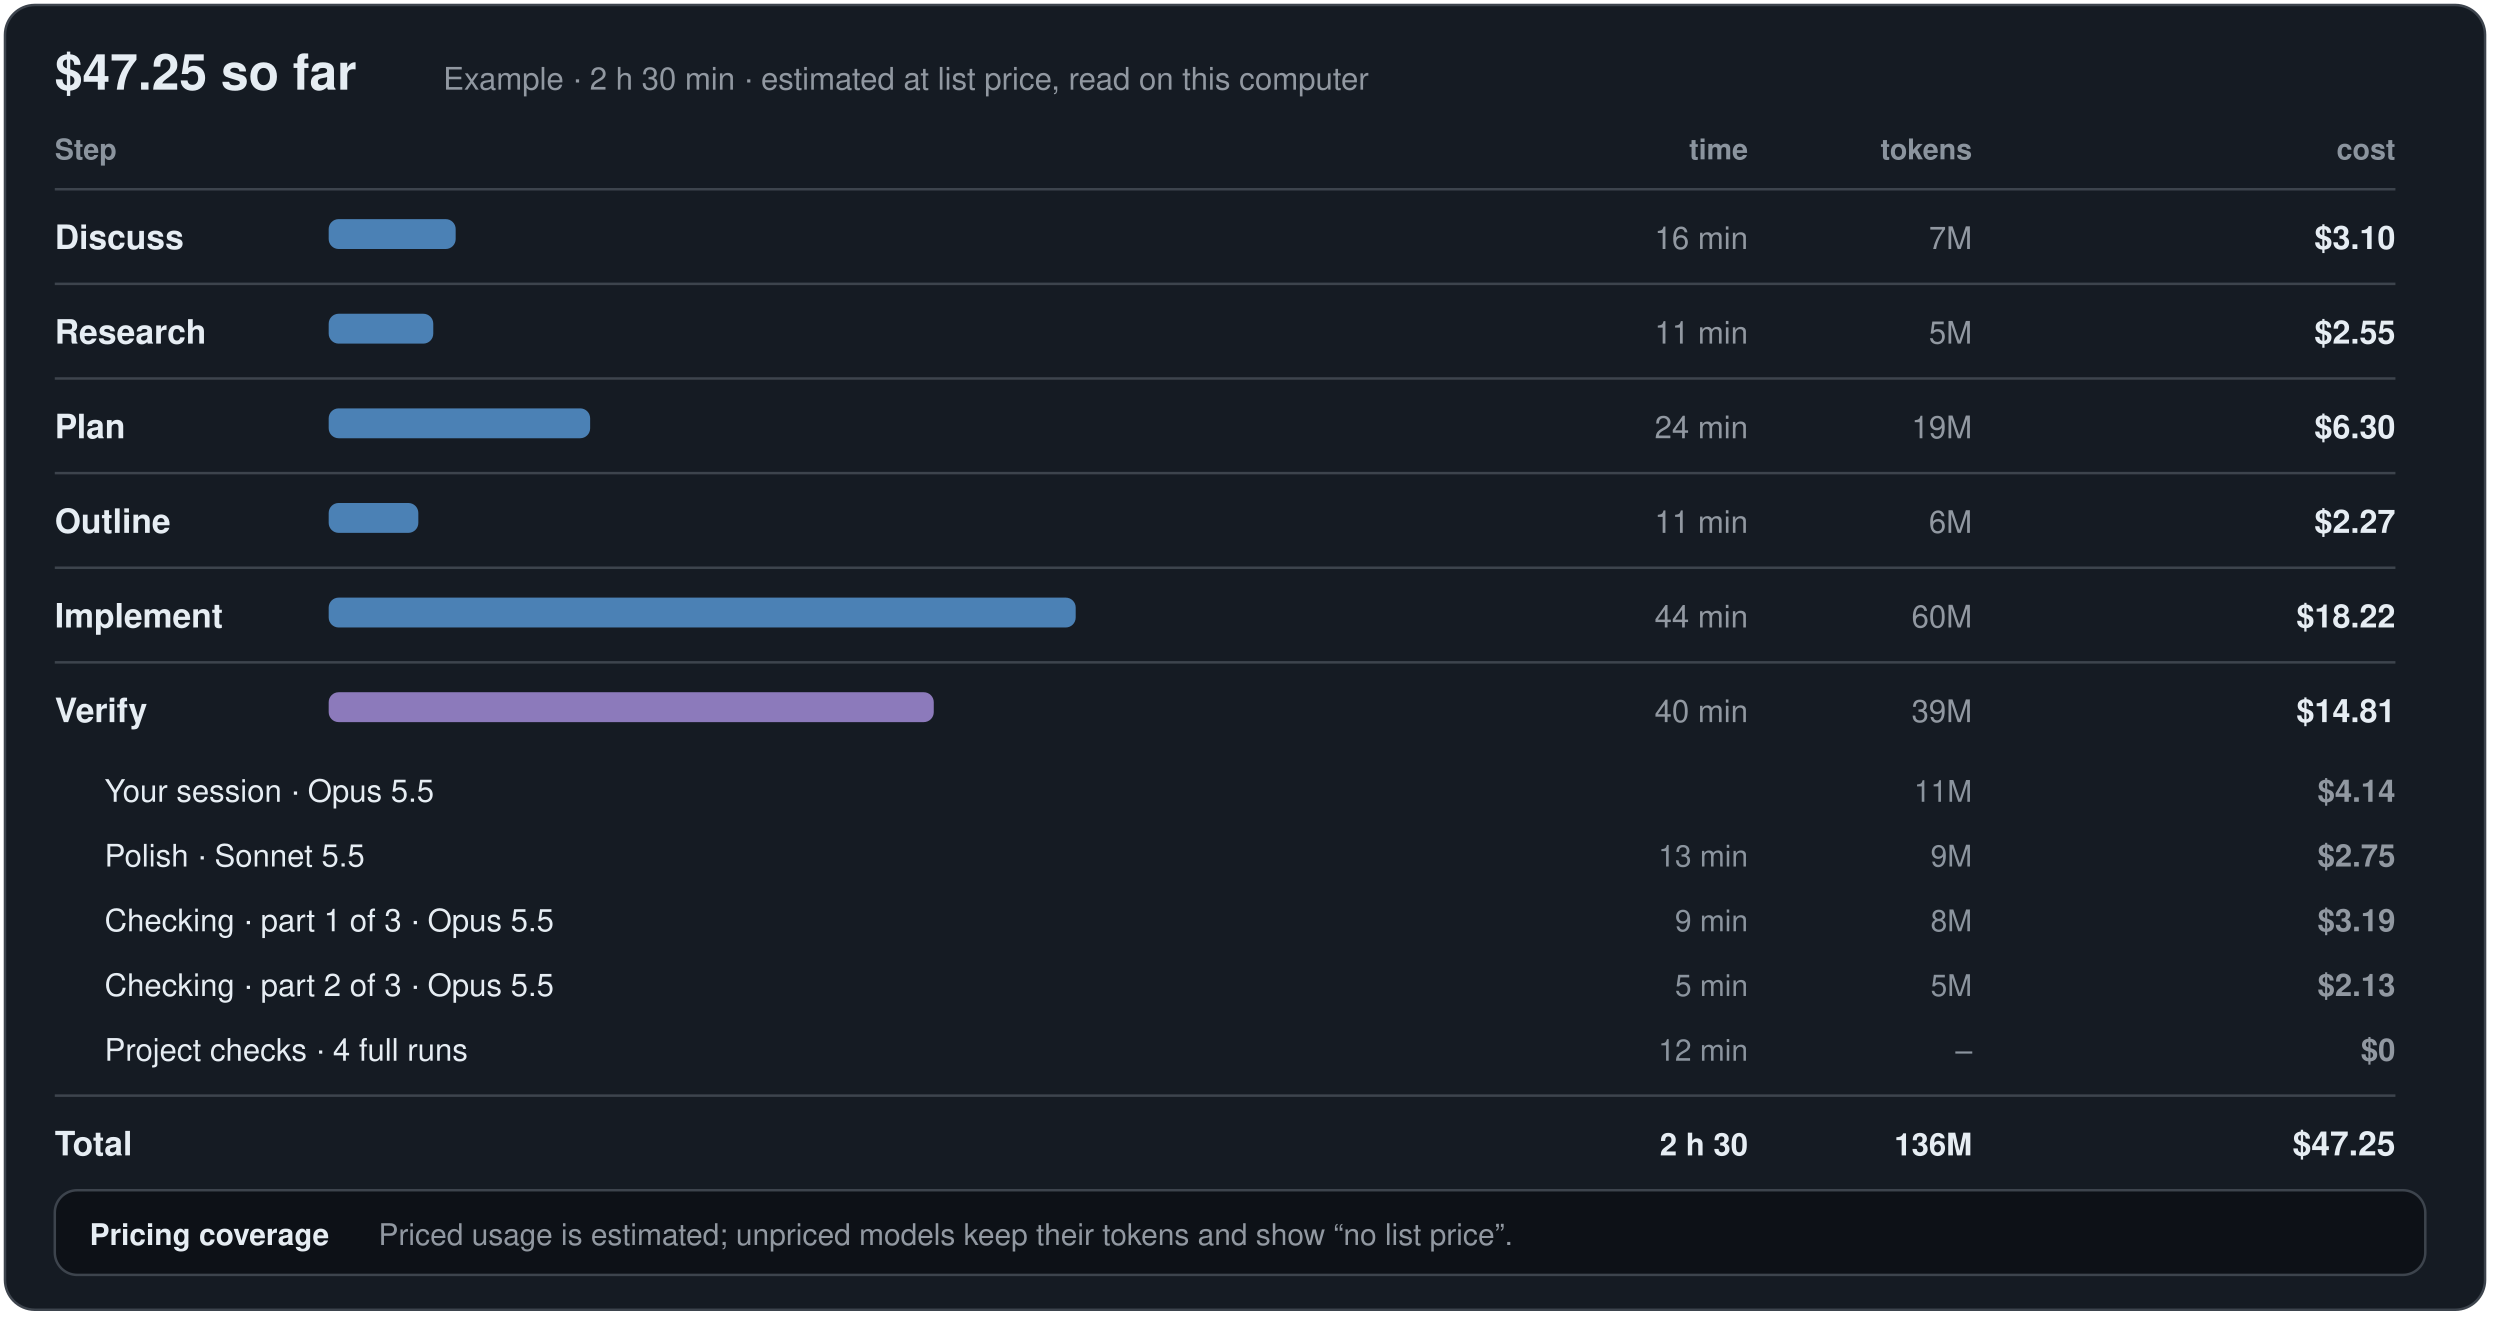
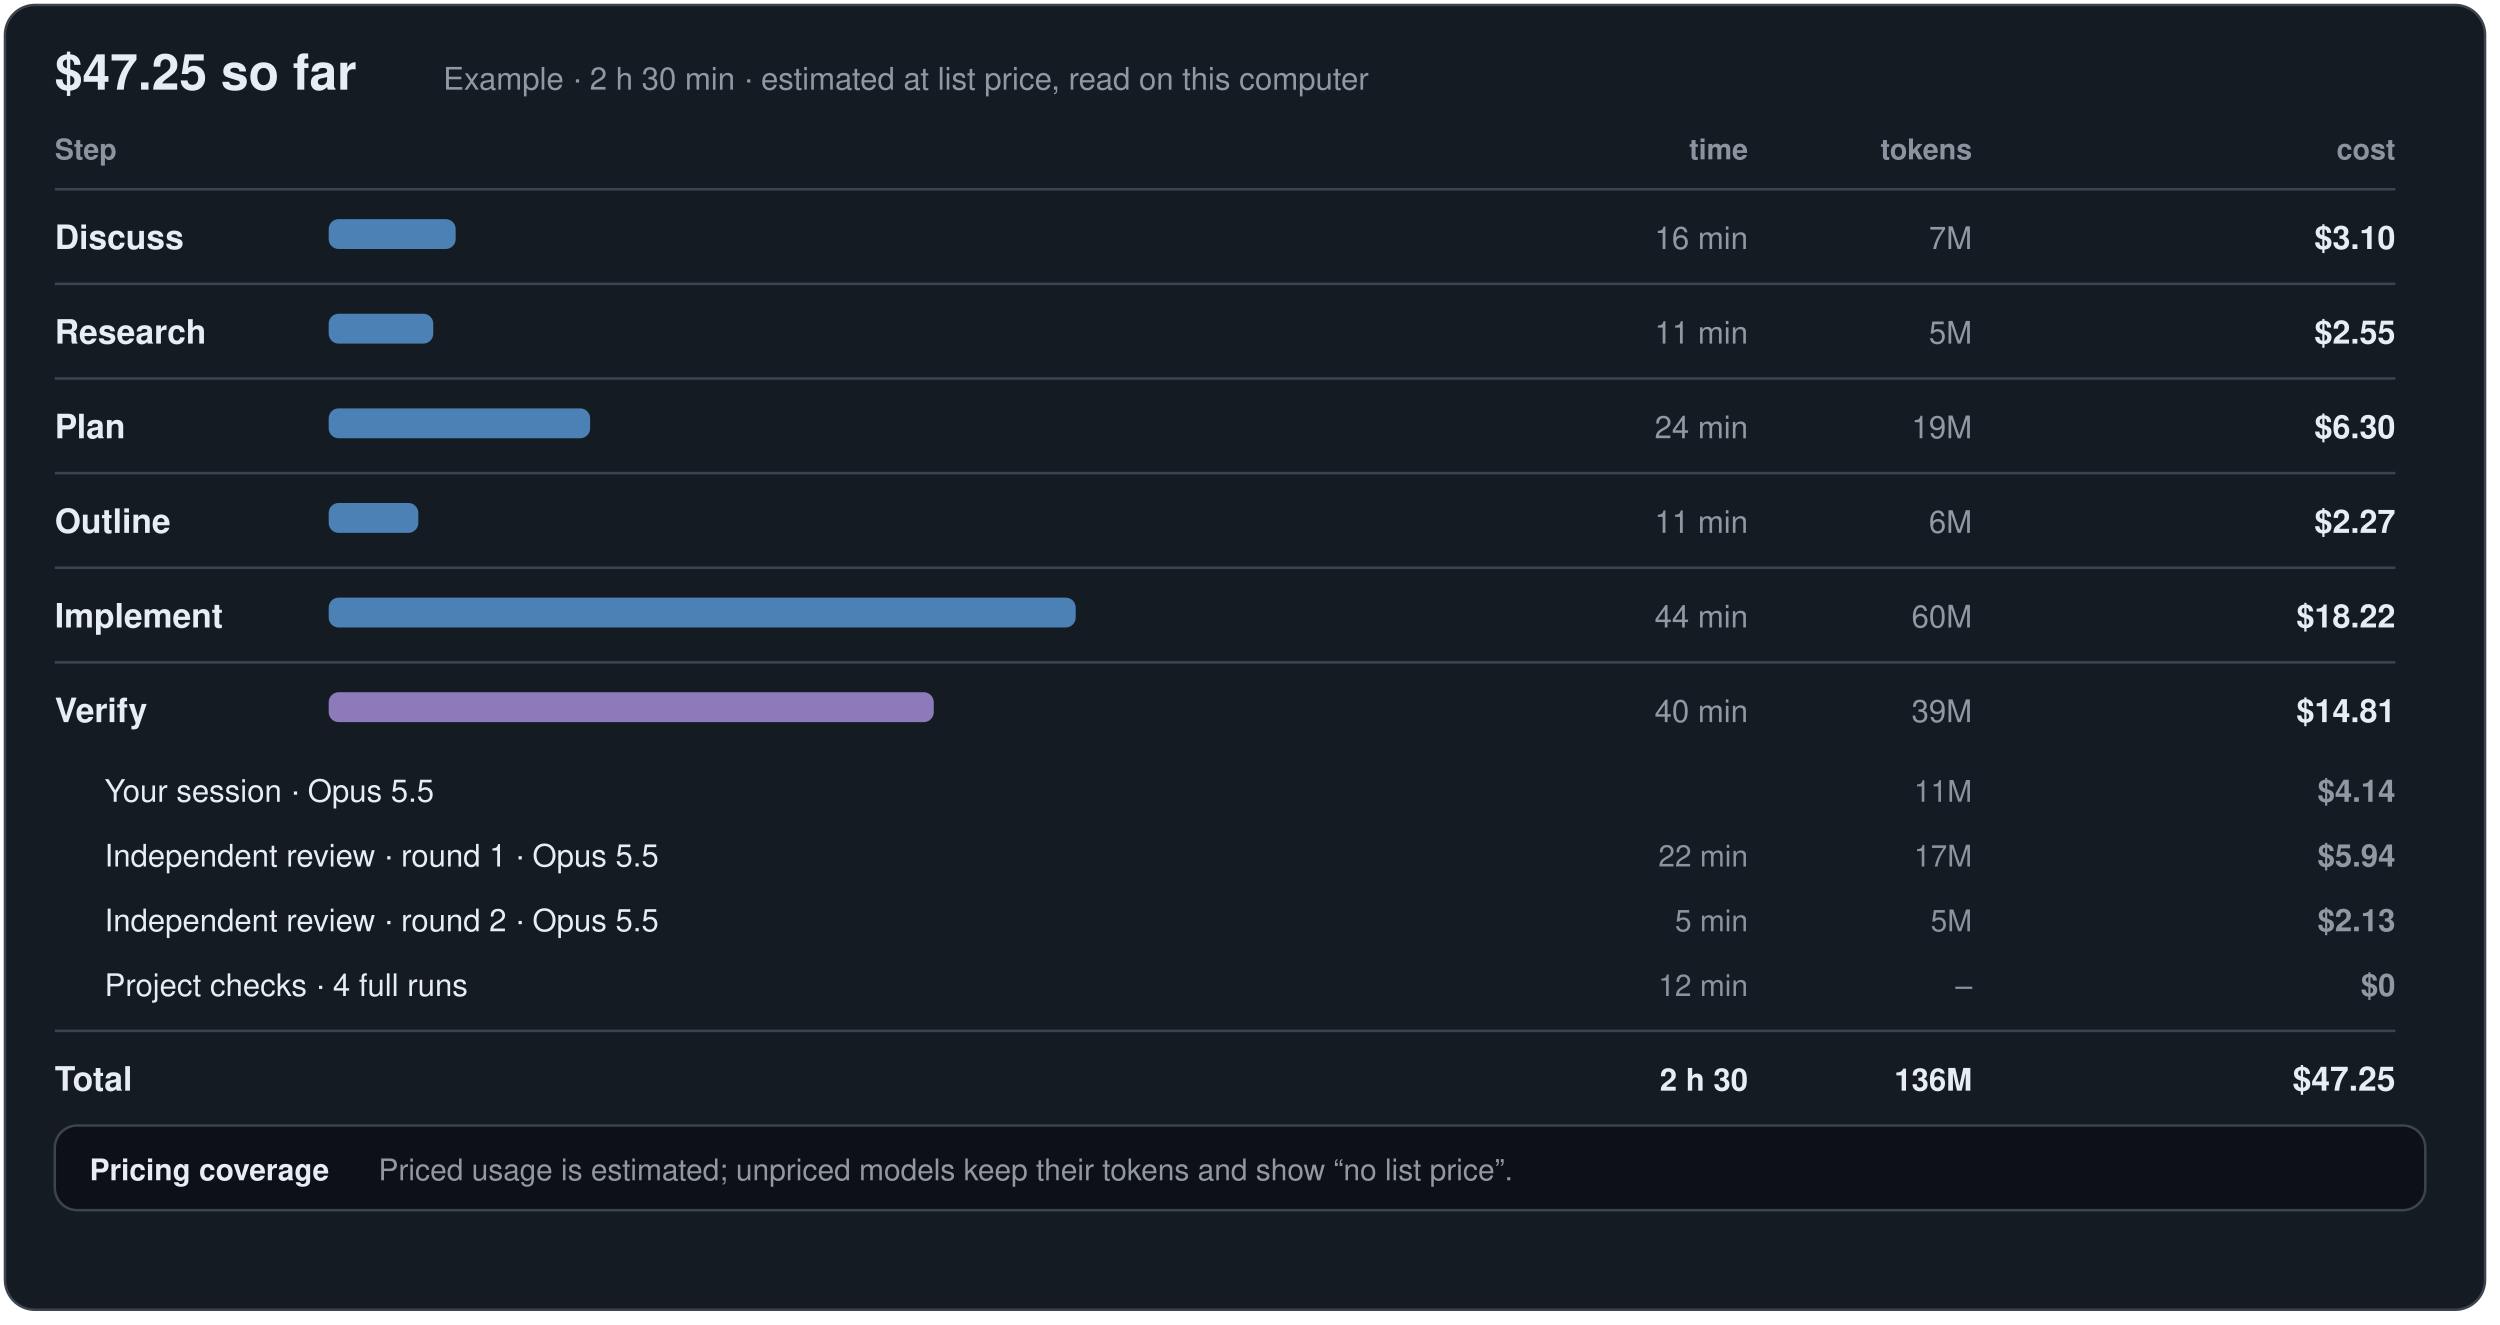
<svg xmlns="http://www.w3.org/2000/svg" style="background:#0d1117" width="1004" height="532" viewBox="-2 -2 1004 532" role="img" aria-label="Illustrative Cost panel: recorded time and tokens, estimates at list price for priced models, each step and helper named by its work. Unpriced models retain their tokens and show no list price; cost is read on this computer">
  <rect x="0" y="0" width="996" height="524" rx="12" fill="#151b23" stroke="#3d444d" stroke-width="1" />
  <text x="20" y="34" font-family="-apple-system, BlinkMacSystemFont, 'Segoe UI', 'Helvetica Neue', Helvetica, Arial, sans-serif" font-size="20" font-weight="700" fill="#e6edf3" text-anchor="start">$47.25 so far</text>
  <text x="176" y="34" font-family="-apple-system, BlinkMacSystemFont, 'Segoe UI', 'Helvetica Neue', Helvetica, Arial, sans-serif" font-size="12.5" font-weight="400" fill="#9198a1" text-anchor="start">Example · 2 h 30 min · estimated at list price, read on this computer</text>
  <text x="20" y="62" font-family="-apple-system, BlinkMacSystemFont, 'Segoe UI', 'Helvetica Neue', Helvetica, Arial, sans-serif" font-size="11.5" font-weight="600" fill="#8b949e" text-anchor="start">Step</text>
  <text x="700" y="62" font-family="-apple-system, BlinkMacSystemFont, 'Segoe UI', 'Helvetica Neue', Helvetica, Arial, sans-serif" font-size="11.5" font-weight="600" fill="#8b949e" text-anchor="end">time</text>
  <text x="790" y="62" font-family="-apple-system, BlinkMacSystemFont, 'Segoe UI', 'Helvetica Neue', Helvetica, Arial, sans-serif" font-size="11.5" font-weight="600" fill="#8b949e" text-anchor="end">tokens</text>
  <text x="960" y="62" font-family="-apple-system, BlinkMacSystemFont, 'Segoe UI', 'Helvetica Neue', Helvetica, Arial, sans-serif" font-size="11.5" font-weight="600" fill="#8b949e" text-anchor="end">cost</text>
  <line x1="20" y1="74" x2="960" y2="74" stroke="#3d444d" />
  <text x="20" y="98" font-family="-apple-system, BlinkMacSystemFont, 'Segoe UI', 'Helvetica Neue', Helvetica, Arial, sans-serif" font-size="13.5" font-weight="650" fill="#e6edf3" text-anchor="start">Discuss</text>
  <rect x="130" y="86" width="51" height="12" rx="4" fill="#5da3e5" fill-opacity="0.75" />
  <text x="700" y="98" font-family="-apple-system, BlinkMacSystemFont, 'Segoe UI', 'Helvetica Neue', Helvetica, Arial, sans-serif" font-size="12.5" font-weight="500" fill="#9198a1" text-anchor="end">16 min</text>
  <text x="790" y="98" font-family="-apple-system, BlinkMacSystemFont, 'Segoe UI', 'Helvetica Neue', Helvetica, Arial, sans-serif" font-size="12.5" font-weight="500" fill="#9198a1" text-anchor="end">7M</text>
  <text x="960" y="98" font-family="-apple-system, BlinkMacSystemFont, 'Segoe UI', 'Helvetica Neue', Helvetica, Arial, sans-serif" font-size="13" font-weight="650" fill="#e6edf3" text-anchor="end">$3.10</text>
  <line x1="20" y1="112" x2="960" y2="112" stroke="#3d444d" />
  <text x="20" y="136" font-family="-apple-system, BlinkMacSystemFont, 'Segoe UI', 'Helvetica Neue', Helvetica, Arial, sans-serif" font-size="13.5" font-weight="650" fill="#e6edf3" text-anchor="start">Research</text>
  <rect x="130" y="124" width="42" height="12" rx="4" fill="#5da3e5" fill-opacity="0.75" />
  <text x="700" y="136" font-family="-apple-system, BlinkMacSystemFont, 'Segoe UI', 'Helvetica Neue', Helvetica, Arial, sans-serif" font-size="12.5" font-weight="500" fill="#9198a1" text-anchor="end">11 min</text>
  <text x="790" y="136" font-family="-apple-system, BlinkMacSystemFont, 'Segoe UI', 'Helvetica Neue', Helvetica, Arial, sans-serif" font-size="12.5" font-weight="500" fill="#9198a1" text-anchor="end">5M</text>
  <text x="960" y="136" font-family="-apple-system, BlinkMacSystemFont, 'Segoe UI', 'Helvetica Neue', Helvetica, Arial, sans-serif" font-size="13" font-weight="650" fill="#e6edf3" text-anchor="end">$2.55</text>
  <line x1="20" y1="150" x2="960" y2="150" stroke="#3d444d" />
  <text x="20" y="174" font-family="-apple-system, BlinkMacSystemFont, 'Segoe UI', 'Helvetica Neue', Helvetica, Arial, sans-serif" font-size="13.5" font-weight="650" fill="#e6edf3" text-anchor="start">Plan</text>
  <rect x="130" y="162" width="105" height="12" rx="4" fill="#5da3e5" fill-opacity="0.75" />
  <text x="700" y="174" font-family="-apple-system, BlinkMacSystemFont, 'Segoe UI', 'Helvetica Neue', Helvetica, Arial, sans-serif" font-size="12.5" font-weight="500" fill="#9198a1" text-anchor="end">24 min</text>
  <text x="790" y="174" font-family="-apple-system, BlinkMacSystemFont, 'Segoe UI', 'Helvetica Neue', Helvetica, Arial, sans-serif" font-size="12.5" font-weight="500" fill="#9198a1" text-anchor="end">19M</text>
  <text x="960" y="174" font-family="-apple-system, BlinkMacSystemFont, 'Segoe UI', 'Helvetica Neue', Helvetica, Arial, sans-serif" font-size="13" font-weight="650" fill="#e6edf3" text-anchor="end">$6.30</text>
  <line x1="20" y1="188" x2="960" y2="188" stroke="#3d444d" />
  <text x="20" y="212" font-family="-apple-system, BlinkMacSystemFont, 'Segoe UI', 'Helvetica Neue', Helvetica, Arial, sans-serif" font-size="13.5" font-weight="650" fill="#e6edf3" text-anchor="start">Outline</text>
  <rect x="130" y="200" width="36" height="12" rx="4" fill="#5da3e5" fill-opacity="0.75" />
  <text x="700" y="212" font-family="-apple-system, BlinkMacSystemFont, 'Segoe UI', 'Helvetica Neue', Helvetica, Arial, sans-serif" font-size="12.5" font-weight="500" fill="#9198a1" text-anchor="end">11 min</text>
  <text x="790" y="212" font-family="-apple-system, BlinkMacSystemFont, 'Segoe UI', 'Helvetica Neue', Helvetica, Arial, sans-serif" font-size="12.5" font-weight="500" fill="#9198a1" text-anchor="end">6M</text>
  <text x="960" y="212" font-family="-apple-system, BlinkMacSystemFont, 'Segoe UI', 'Helvetica Neue', Helvetica, Arial, sans-serif" font-size="13" font-weight="650" fill="#e6edf3" text-anchor="end">$2.27</text>
  <line x1="20" y1="226" x2="960" y2="226" stroke="#3d444d" />
  <text x="20" y="250" font-family="-apple-system, BlinkMacSystemFont, 'Segoe UI', 'Helvetica Neue', Helvetica, Arial, sans-serif" font-size="13.5" font-weight="650" fill="#e6edf3" text-anchor="start">Implement</text>
  <rect x="130" y="238" width="300" height="12" rx="4" fill="#5da3e5" fill-opacity="0.75" />
  <text x="700" y="250" font-family="-apple-system, BlinkMacSystemFont, 'Segoe UI', 'Helvetica Neue', Helvetica, Arial, sans-serif" font-size="12.5" font-weight="500" fill="#9198a1" text-anchor="end">44 min</text>
  <text x="790" y="250" font-family="-apple-system, BlinkMacSystemFont, 'Segoe UI', 'Helvetica Neue', Helvetica, Arial, sans-serif" font-size="12.5" font-weight="500" fill="#9198a1" text-anchor="end">60M</text>
  <text x="960" y="250" font-family="-apple-system, BlinkMacSystemFont, 'Segoe UI', 'Helvetica Neue', Helvetica, Arial, sans-serif" font-size="13" font-weight="650" fill="#e6edf3" text-anchor="end">$18.22</text>
  <line x1="20" y1="264" x2="960" y2="264" stroke="#3d444d" />
  <text x="20" y="288" font-family="-apple-system, BlinkMacSystemFont, 'Segoe UI', 'Helvetica Neue', Helvetica, Arial, sans-serif" font-size="13.5" font-weight="650" fill="#e6edf3" text-anchor="start">Verify</text>
  <rect x="130" y="276" width="243" height="12" rx="4" fill="#b49aed" fill-opacity="0.75" />
  <text x="700" y="288" font-family="-apple-system, BlinkMacSystemFont, 'Segoe UI', 'Helvetica Neue', Helvetica, Arial, sans-serif" font-size="12.5" font-weight="500" fill="#9198a1" text-anchor="end">40 min</text>
  <text x="790" y="288" font-family="-apple-system, BlinkMacSystemFont, 'Segoe UI', 'Helvetica Neue', Helvetica, Arial, sans-serif" font-size="12.5" font-weight="500" fill="#9198a1" text-anchor="end">39M</text>
  <text x="960" y="288" font-family="-apple-system, BlinkMacSystemFont, 'Segoe UI', 'Helvetica Neue', Helvetica, Arial, sans-serif" font-size="13" font-weight="650" fill="#e6edf3" text-anchor="end">$14.81</text>
  <text x="40" y="320" font-family="-apple-system, BlinkMacSystemFont, 'Segoe UI', 'Helvetica Neue', Helvetica, Arial, sans-serif" font-size="12.5" font-weight="500" fill="#e6edf3" text-anchor="start">Your session · Opus 5.5</text>
  <text x="700" y="320" font-family="-apple-system, BlinkMacSystemFont, 'Segoe UI', 'Helvetica Neue', Helvetica, Arial, sans-serif" font-size="12" font-weight="500" fill="#8b949e" text-anchor="end" />
  <text x="790" y="320" font-family="-apple-system, BlinkMacSystemFont, 'Segoe UI', 'Helvetica Neue', Helvetica, Arial, sans-serif" font-size="12" font-weight="500" fill="#8b949e" text-anchor="end">11M</text>
  <text x="960" y="320" font-family="-apple-system, BlinkMacSystemFont, 'Segoe UI', 'Helvetica Neue', Helvetica, Arial, sans-serif" font-size="12.5" font-weight="600" fill="#9198a1" text-anchor="end">$4.14</text>
-   <text x="40" y="346" font-family="-apple-system, BlinkMacSystemFont, 'Segoe UI', 'Helvetica Neue', Helvetica, Arial, sans-serif" font-size="12.5" font-weight="500" fill="#e6edf3" text-anchor="start">Polish · Sonnet 5.5</text>
-   <text x="700" y="346" font-family="-apple-system, BlinkMacSystemFont, 'Segoe UI', 'Helvetica Neue', Helvetica, Arial, sans-serif" font-size="12" font-weight="500" fill="#8b949e" text-anchor="end">13 min</text>
-   <text x="790" y="346" font-family="-apple-system, BlinkMacSystemFont, 'Segoe UI', 'Helvetica Neue', Helvetica, Arial, sans-serif" font-size="12" font-weight="500" fill="#8b949e" text-anchor="end">9M</text>
-   <text x="960" y="346" font-family="-apple-system, BlinkMacSystemFont, 'Segoe UI', 'Helvetica Neue', Helvetica, Arial, sans-serif" font-size="12.5" font-weight="600" fill="#9198a1" text-anchor="end">$2.75</text>
-   <text x="40" y="372" font-family="-apple-system, BlinkMacSystemFont, 'Segoe UI', 'Helvetica Neue', Helvetica, Arial, sans-serif" font-size="12.5" font-weight="500" fill="#e6edf3" text-anchor="start">Checking · part 1 of 3 · Opus 5.5</text>
-   <text x="700" y="372" font-family="-apple-system, BlinkMacSystemFont, 'Segoe UI', 'Helvetica Neue', Helvetica, Arial, sans-serif" font-size="12" font-weight="500" fill="#8b949e" text-anchor="end">9 min</text>
-   <text x="790" y="372" font-family="-apple-system, BlinkMacSystemFont, 'Segoe UI', 'Helvetica Neue', Helvetica, Arial, sans-serif" font-size="12" font-weight="500" fill="#8b949e" text-anchor="end">8M</text>
-   <text x="960" y="372" font-family="-apple-system, BlinkMacSystemFont, 'Segoe UI', 'Helvetica Neue', Helvetica, Arial, sans-serif" font-size="12.5" font-weight="600" fill="#9198a1" text-anchor="end">$3.19</text>
-   <text x="40" y="398" font-family="-apple-system, BlinkMacSystemFont, 'Segoe UI', 'Helvetica Neue', Helvetica, Arial, sans-serif" font-size="12.5" font-weight="500" fill="#e6edf3" text-anchor="start">Checking · part 2 of 3 · Opus 5.5</text>
-   <text x="700" y="398" font-family="-apple-system, BlinkMacSystemFont, 'Segoe UI', 'Helvetica Neue', Helvetica, Arial, sans-serif" font-size="12" font-weight="500" fill="#8b949e" text-anchor="end">5 min</text>
-   <text x="790" y="398" font-family="-apple-system, BlinkMacSystemFont, 'Segoe UI', 'Helvetica Neue', Helvetica, Arial, sans-serif" font-size="12" font-weight="500" fill="#8b949e" text-anchor="end">5M</text>
-   <text x="960" y="398" font-family="-apple-system, BlinkMacSystemFont, 'Segoe UI', 'Helvetica Neue', Helvetica, Arial, sans-serif" font-size="12.5" font-weight="600" fill="#9198a1" text-anchor="end">$2.13</text>
-   <text x="40" y="424" font-family="-apple-system, BlinkMacSystemFont, 'Segoe UI', 'Helvetica Neue', Helvetica, Arial, sans-serif" font-size="12.5" font-weight="500" fill="#e6edf3" text-anchor="start">Project checks · 4 full runs</text>
-   <text x="700" y="424" font-family="-apple-system, BlinkMacSystemFont, 'Segoe UI', 'Helvetica Neue', Helvetica, Arial, sans-serif" font-size="12" font-weight="500" fill="#8b949e" text-anchor="end">12 min</text>
-   <text x="790" y="424" font-family="-apple-system, BlinkMacSystemFont, 'Segoe UI', 'Helvetica Neue', Helvetica, Arial, sans-serif" font-size="12" font-weight="500" fill="#8b949e" text-anchor="end">–</text>
-   <text x="960" y="424" font-family="-apple-system, BlinkMacSystemFont, 'Segoe UI', 'Helvetica Neue', Helvetica, Arial, sans-serif" font-size="12.5" font-weight="600" fill="#9198a1" text-anchor="end">$0</text>
-   <line x1="20" y1="438" x2="960" y2="438" stroke="#3d444d" />
-   <text x="20" y="462" font-family="-apple-system, BlinkMacSystemFont, 'Segoe UI', 'Helvetica Neue', Helvetica, Arial, sans-serif" font-size="13.5" font-weight="700" fill="#e6edf3" text-anchor="start">Total</text>
-   <text x="700" y="462" font-family="-apple-system, BlinkMacSystemFont, 'Segoe UI', 'Helvetica Neue', Helvetica, Arial, sans-serif" font-size="12.5" font-weight="600" fill="#e6edf3" text-anchor="end">2 h 30</text>
-   <text x="790" y="462" font-family="-apple-system, BlinkMacSystemFont, 'Segoe UI', 'Helvetica Neue', Helvetica, Arial, sans-serif" font-size="12.5" font-weight="600" fill="#e6edf3" text-anchor="end">136M</text>
-   <text x="960" y="462" font-family="-apple-system, BlinkMacSystemFont, 'Segoe UI', 'Helvetica Neue', Helvetica, Arial, sans-serif" font-size="13.5" font-weight="700" fill="#e6edf3" text-anchor="end">$47.25</text>
-   <rect x="20" y="476" width="952" height="34" rx="9" fill="#0d1117" stroke="#3d444d" />
-   <text x="34" y="498" font-family="-apple-system, BlinkMacSystemFont, 'Segoe UI', 'Helvetica Neue', Helvetica, Arial, sans-serif" font-size="12" font-weight="600" fill="#e6edf3" text-anchor="start">Pricing coverage</text>
-   <text x="150" y="498" font-family="-apple-system, BlinkMacSystemFont, 'Segoe UI', 'Helvetica Neue', Helvetica, Arial, sans-serif" font-size="12" font-weight="500" fill="#9198a1" text-anchor="start">Priced usage is estimated; unpriced models keep their tokens and show “no list price”.</text>
+   <text x="40" y="346" font-family="-apple-system, BlinkMacSystemFont, 'Segoe UI', 'Helvetica Neue', Helvetica, Arial, sans-serif" font-size="12.5" font-weight="500" fill="#e6edf3" text-anchor="start">Independent review · round 1 · Opus 5.5</text>
+   <text x="700" y="346" font-family="-apple-system, BlinkMacSystemFont, 'Segoe UI', 'Helvetica Neue', Helvetica, Arial, sans-serif" font-size="12" font-weight="500" fill="#8b949e" text-anchor="end">22 min</text>
+   <text x="790" y="346" font-family="-apple-system, BlinkMacSystemFont, 'Segoe UI', 'Helvetica Neue', Helvetica, Arial, sans-serif" font-size="12" font-weight="500" fill="#8b949e" text-anchor="end">17M</text>
+   <text x="960" y="346" font-family="-apple-system, BlinkMacSystemFont, 'Segoe UI', 'Helvetica Neue', Helvetica, Arial, sans-serif" font-size="12.5" font-weight="600" fill="#9198a1" text-anchor="end">$5.94</text>
+   <text x="40" y="372" font-family="-apple-system, BlinkMacSystemFont, 'Segoe UI', 'Helvetica Neue', Helvetica, Arial, sans-serif" font-size="12.5" font-weight="500" fill="#e6edf3" text-anchor="start">Independent review · round 2 · Opus 5.5</text>
+   <text x="700" y="372" font-family="-apple-system, BlinkMacSystemFont, 'Segoe UI', 'Helvetica Neue', Helvetica, Arial, sans-serif" font-size="12" font-weight="500" fill="#8b949e" text-anchor="end">5 min</text>
+   <text x="790" y="372" font-family="-apple-system, BlinkMacSystemFont, 'Segoe UI', 'Helvetica Neue', Helvetica, Arial, sans-serif" font-size="12" font-weight="500" fill="#8b949e" text-anchor="end">5M</text>
+   <text x="960" y="372" font-family="-apple-system, BlinkMacSystemFont, 'Segoe UI', 'Helvetica Neue', Helvetica, Arial, sans-serif" font-size="12.5" font-weight="600" fill="#9198a1" text-anchor="end">$2.13</text>
+   <text x="40" y="398" font-family="-apple-system, BlinkMacSystemFont, 'Segoe UI', 'Helvetica Neue', Helvetica, Arial, sans-serif" font-size="12.5" font-weight="500" fill="#e6edf3" text-anchor="start">Project checks · 4 full runs</text>
+   <text x="700" y="398" font-family="-apple-system, BlinkMacSystemFont, 'Segoe UI', 'Helvetica Neue', Helvetica, Arial, sans-serif" font-size="12" font-weight="500" fill="#8b949e" text-anchor="end">12 min</text>
+   <text x="790" y="398" font-family="-apple-system, BlinkMacSystemFont, 'Segoe UI', 'Helvetica Neue', Helvetica, Arial, sans-serif" font-size="12" font-weight="500" fill="#8b949e" text-anchor="end">–</text>
+   <text x="960" y="398" font-family="-apple-system, BlinkMacSystemFont, 'Segoe UI', 'Helvetica Neue', Helvetica, Arial, sans-serif" font-size="12.5" font-weight="600" fill="#9198a1" text-anchor="end">$0</text>
+   <line x1="20" y1="412" x2="960" y2="412" stroke="#3d444d" />
+   <text x="20" y="436" font-family="-apple-system, BlinkMacSystemFont, 'Segoe UI', 'Helvetica Neue', Helvetica, Arial, sans-serif" font-size="13.5" font-weight="700" fill="#e6edf3" text-anchor="start">Total</text>
+   <text x="700" y="436" font-family="-apple-system, BlinkMacSystemFont, 'Segoe UI', 'Helvetica Neue', Helvetica, Arial, sans-serif" font-size="12.5" font-weight="600" fill="#e6edf3" text-anchor="end">2 h 30</text>
+   <text x="790" y="436" font-family="-apple-system, BlinkMacSystemFont, 'Segoe UI', 'Helvetica Neue', Helvetica, Arial, sans-serif" font-size="12.5" font-weight="600" fill="#e6edf3" text-anchor="end">136M</text>
+   <text x="960" y="436" font-family="-apple-system, BlinkMacSystemFont, 'Segoe UI', 'Helvetica Neue', Helvetica, Arial, sans-serif" font-size="13.5" font-weight="700" fill="#e6edf3" text-anchor="end">$47.25</text>
+   <rect x="20" y="450" width="952" height="34" rx="9" fill="#0d1117" stroke="#3d444d" />
+   <text x="34" y="472" font-family="-apple-system, BlinkMacSystemFont, 'Segoe UI', 'Helvetica Neue', Helvetica, Arial, sans-serif" font-size="12" font-weight="600" fill="#e6edf3" text-anchor="start">Pricing coverage</text>
+   <text x="150" y="472" font-family="-apple-system, BlinkMacSystemFont, 'Segoe UI', 'Helvetica Neue', Helvetica, Arial, sans-serif" font-size="12" font-weight="500" fill="#9198a1" text-anchor="start">Priced usage is estimated; unpriced models keep their tokens and show “no list price”.</text>
</svg>
